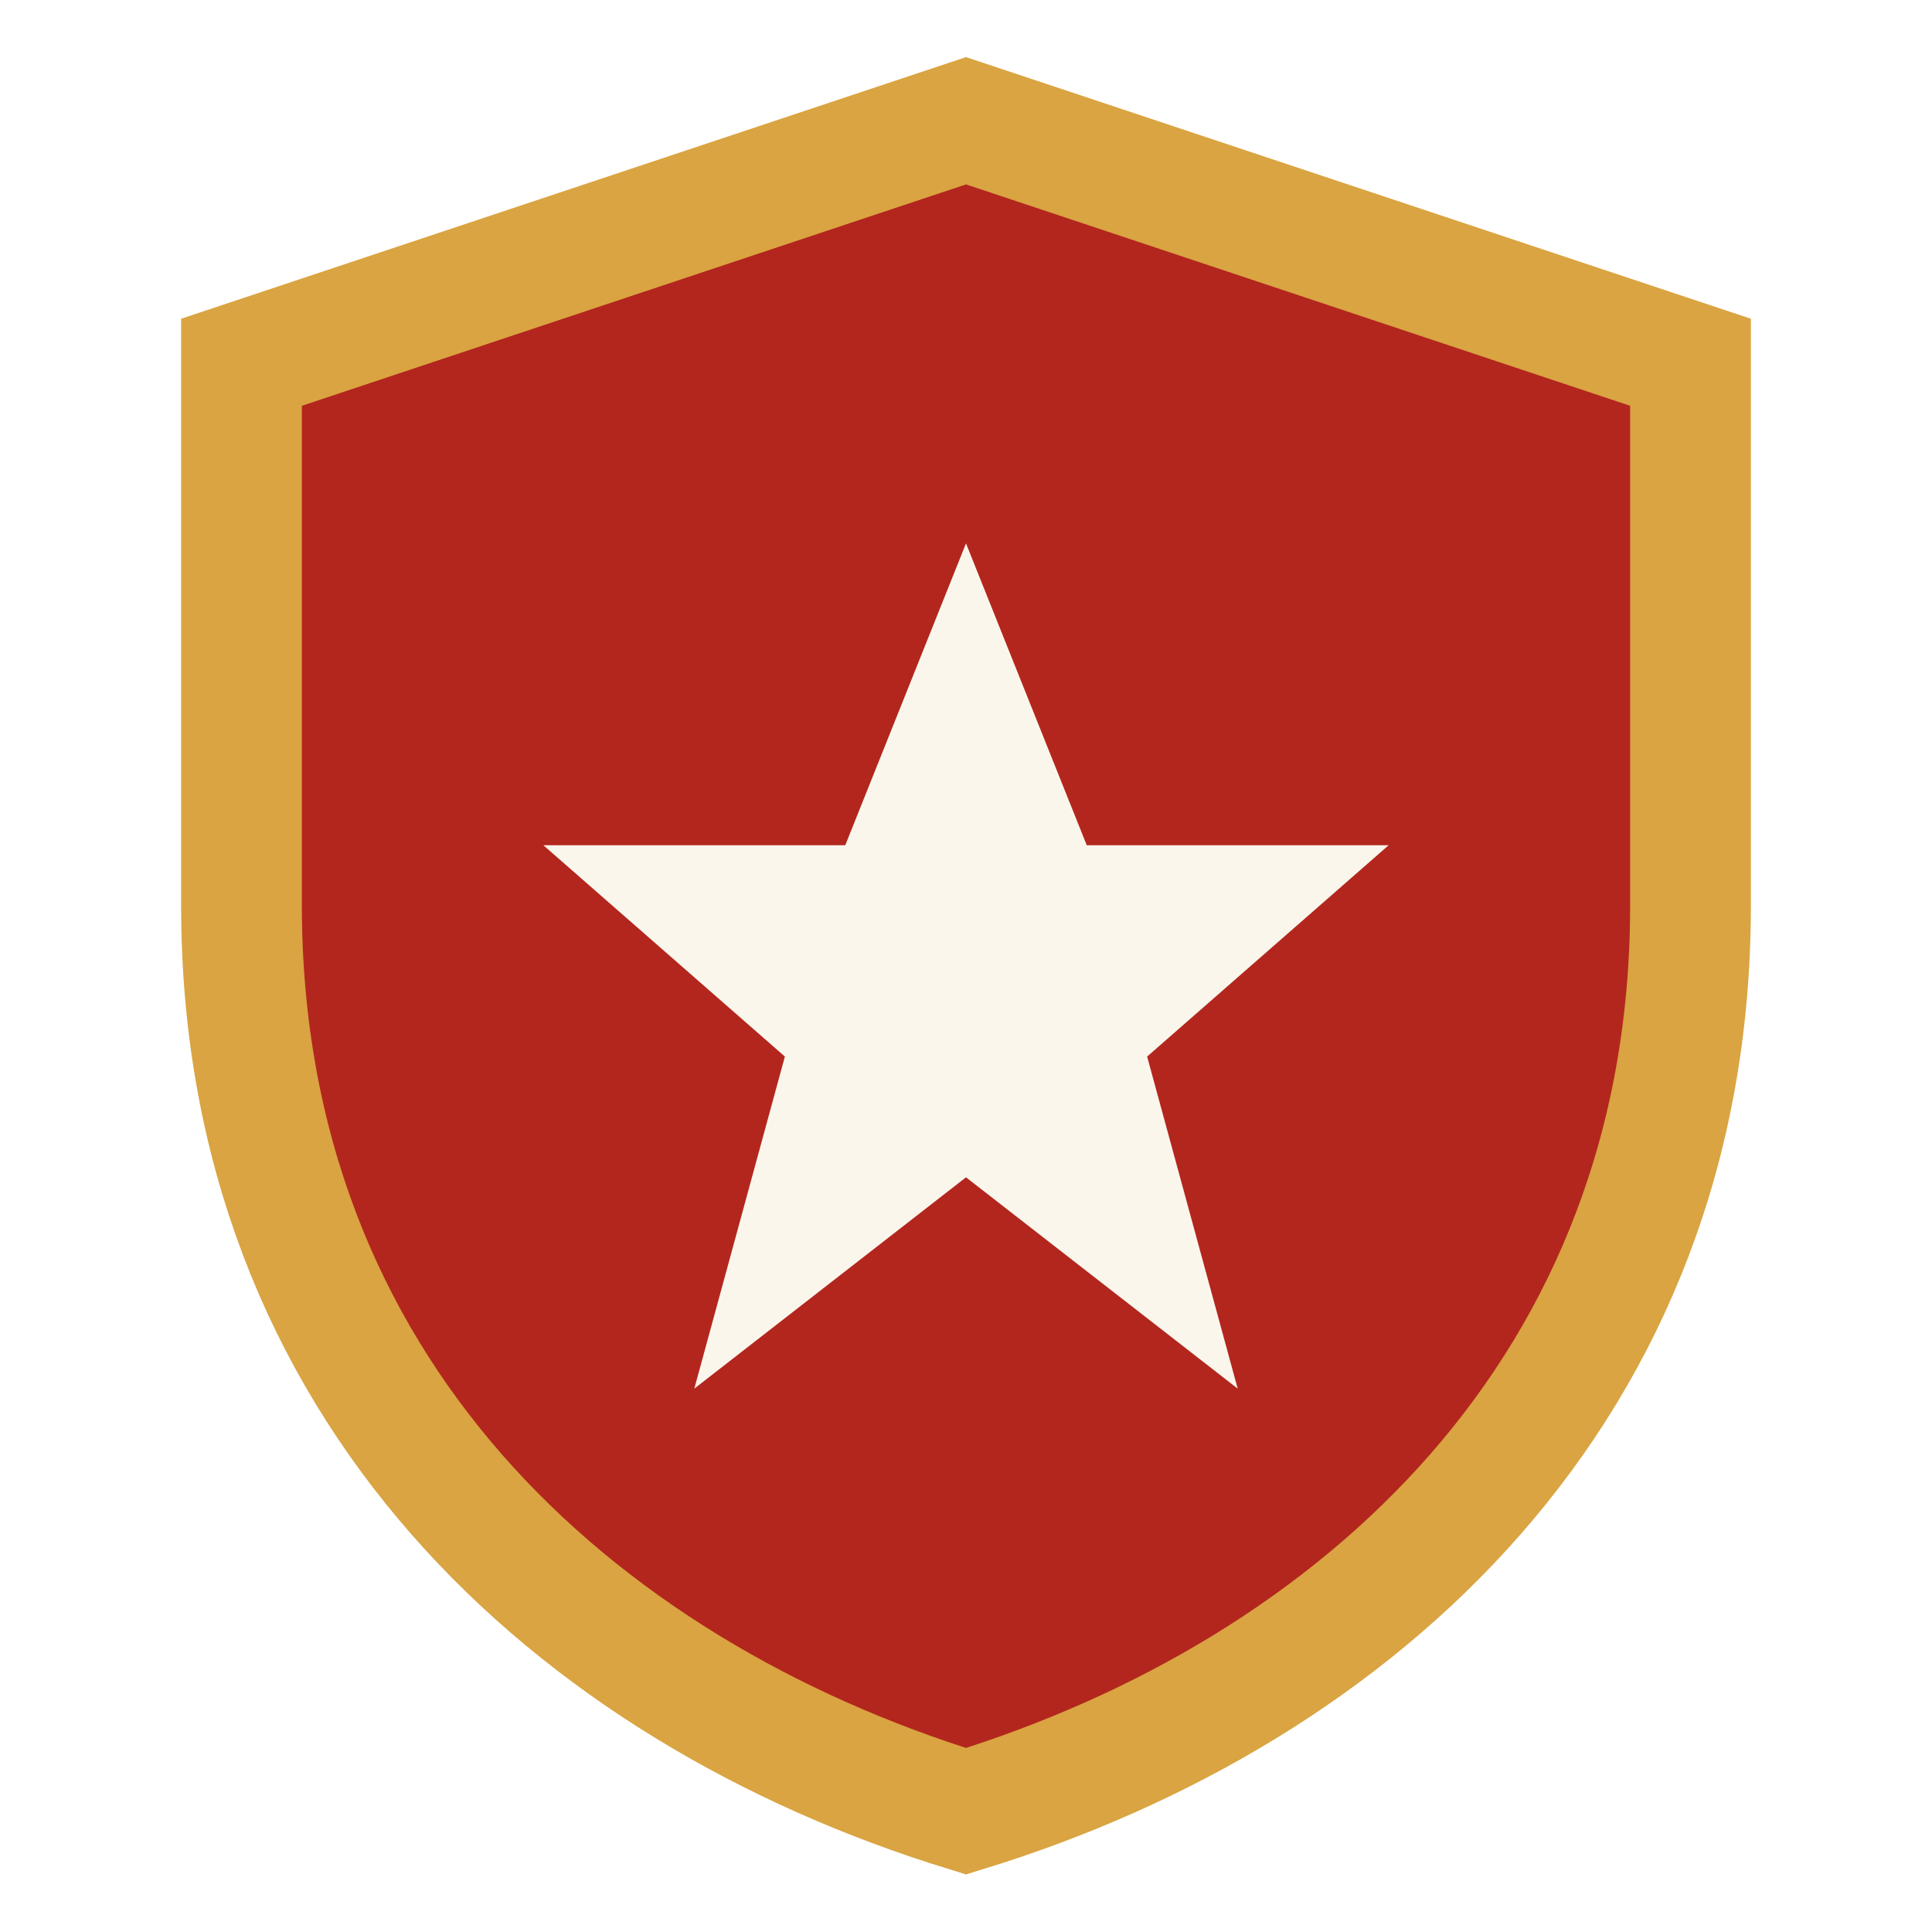
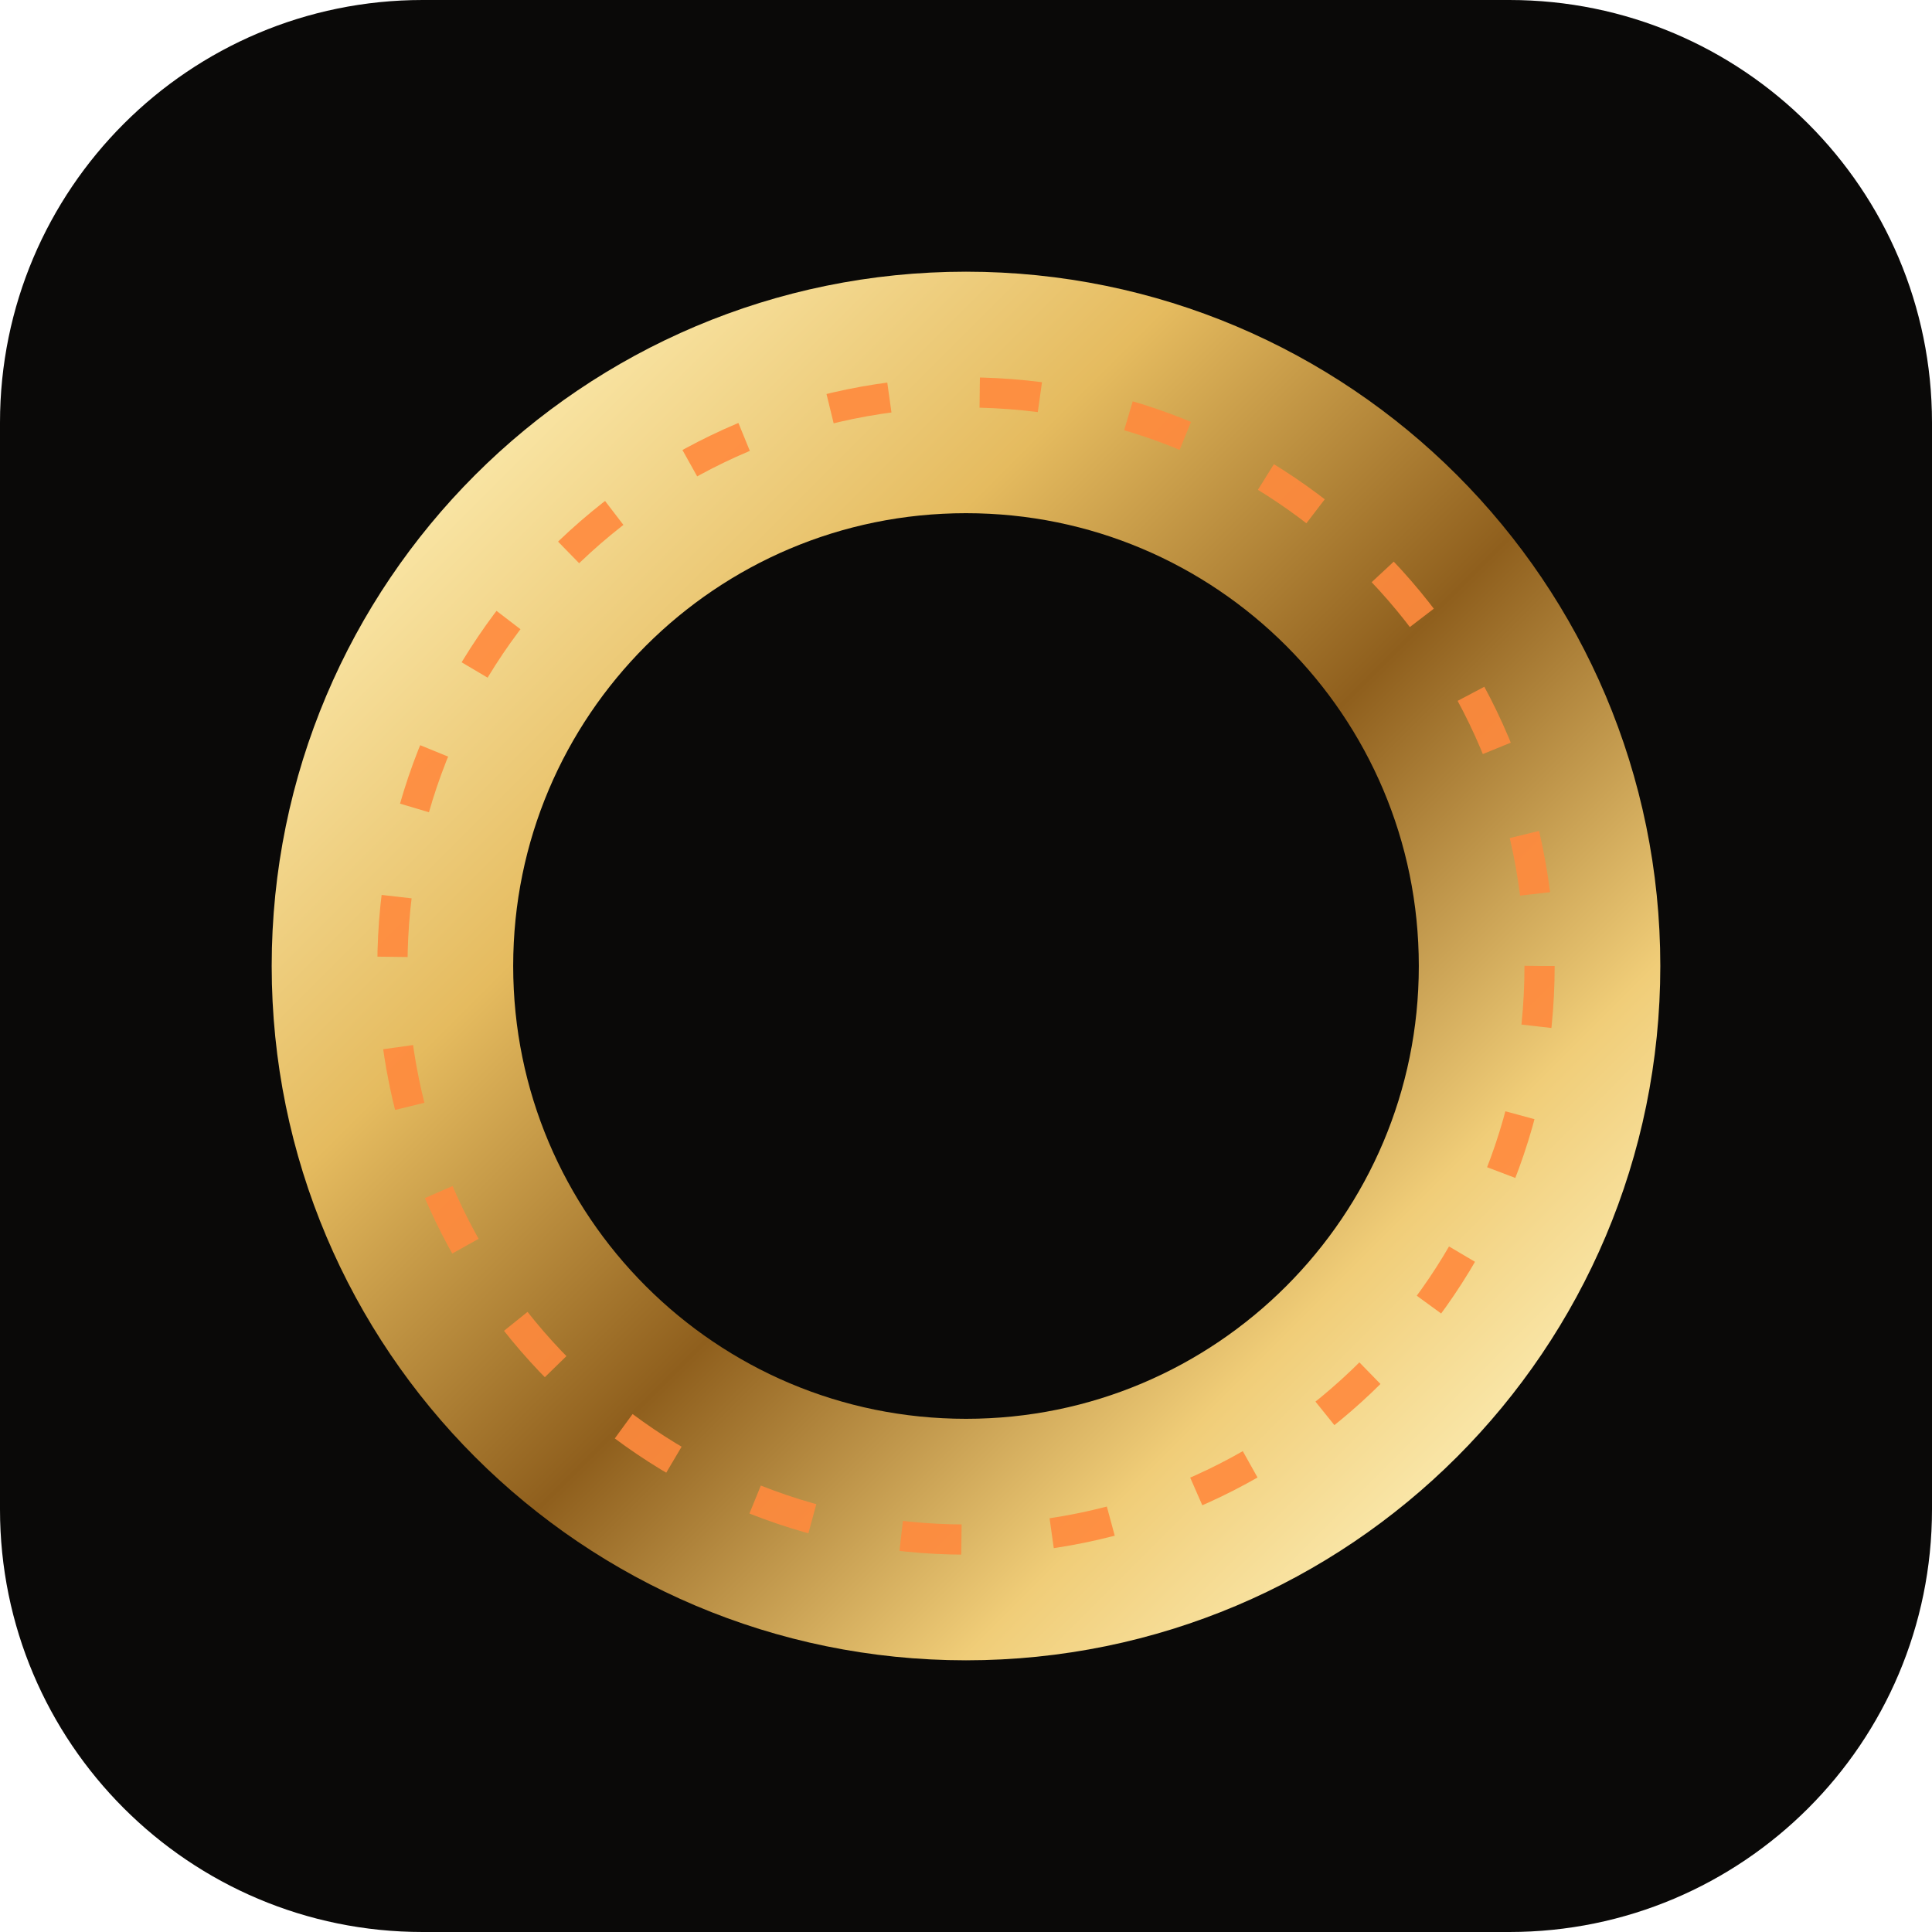
<svg xmlns="http://www.w3.org/2000/svg" viewBox="0 0 64 64">
-   <path d="M32 4 L56 12 V30 C56 46 45 56 32 60 C19 56 8 46 8 30 V12 Z" fill="#b3261e" stroke="#d9a441" stroke-width="4" />
-   <path d="M32 18 L36 28 L46 28 L38 35 L41 46 L32 39 L23 46 L26 35 L18 28 L28 28 Z" fill="#fbf6ec" />
+   <defs>
+     <linearGradient id="g" x1="0" y1="0" x2="1" y2="1">
+       <stop offset="0" stop-color="#fff1b8" />
+       <stop offset="0.3" stop-color="#e5bb5f" />
+       <stop offset="0.55" stop-color="#8f5f1d" />
+       <stop offset="0.8" stop-color="#f0cd78" />
+       <stop offset="1" stop-color="#fff4c2" />
+     </linearGradient>
+   </defs>
+   <rect width="64" height="64" rx="14" fill="#0a0908" />
+   <circle cx="32" cy="32" r="19" fill="none" stroke="url(#g)" stroke-width="8" />
+   <circle cx="32" cy="32" r="19" fill="none" stroke="#ff8a3d" stroke-width="1" stroke-dasharray="2 3" opacity="0.9" />
</svg>
